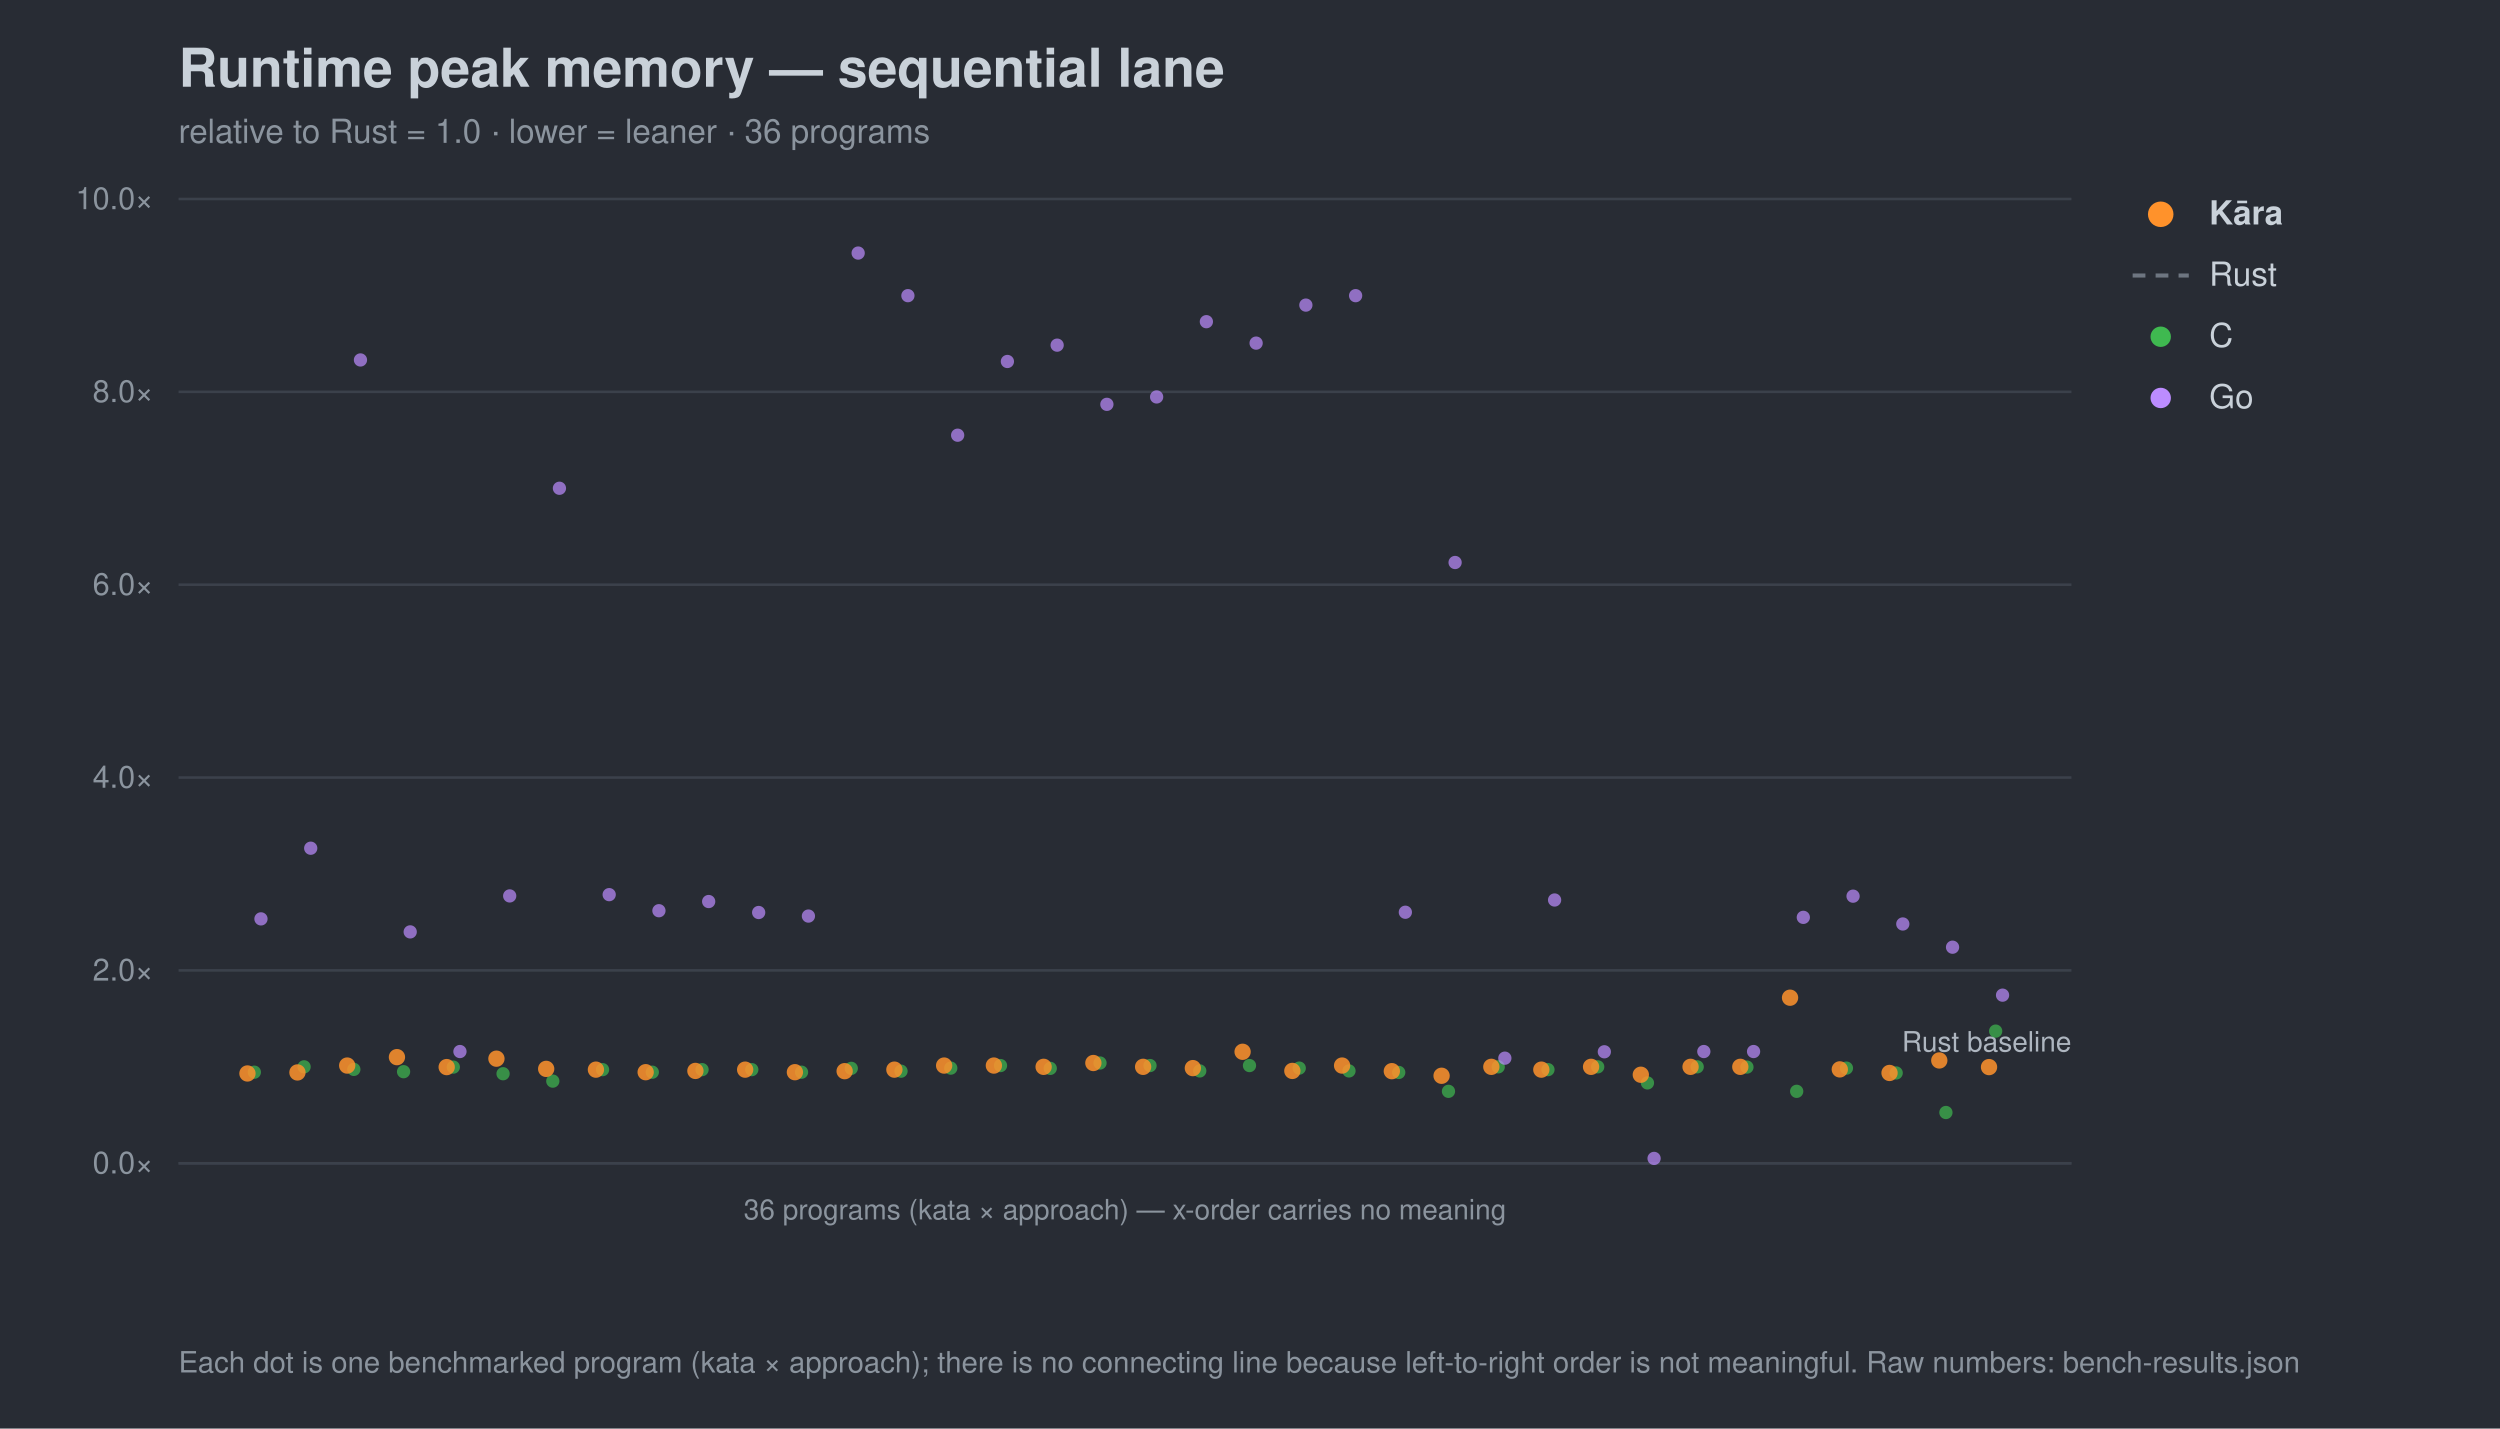
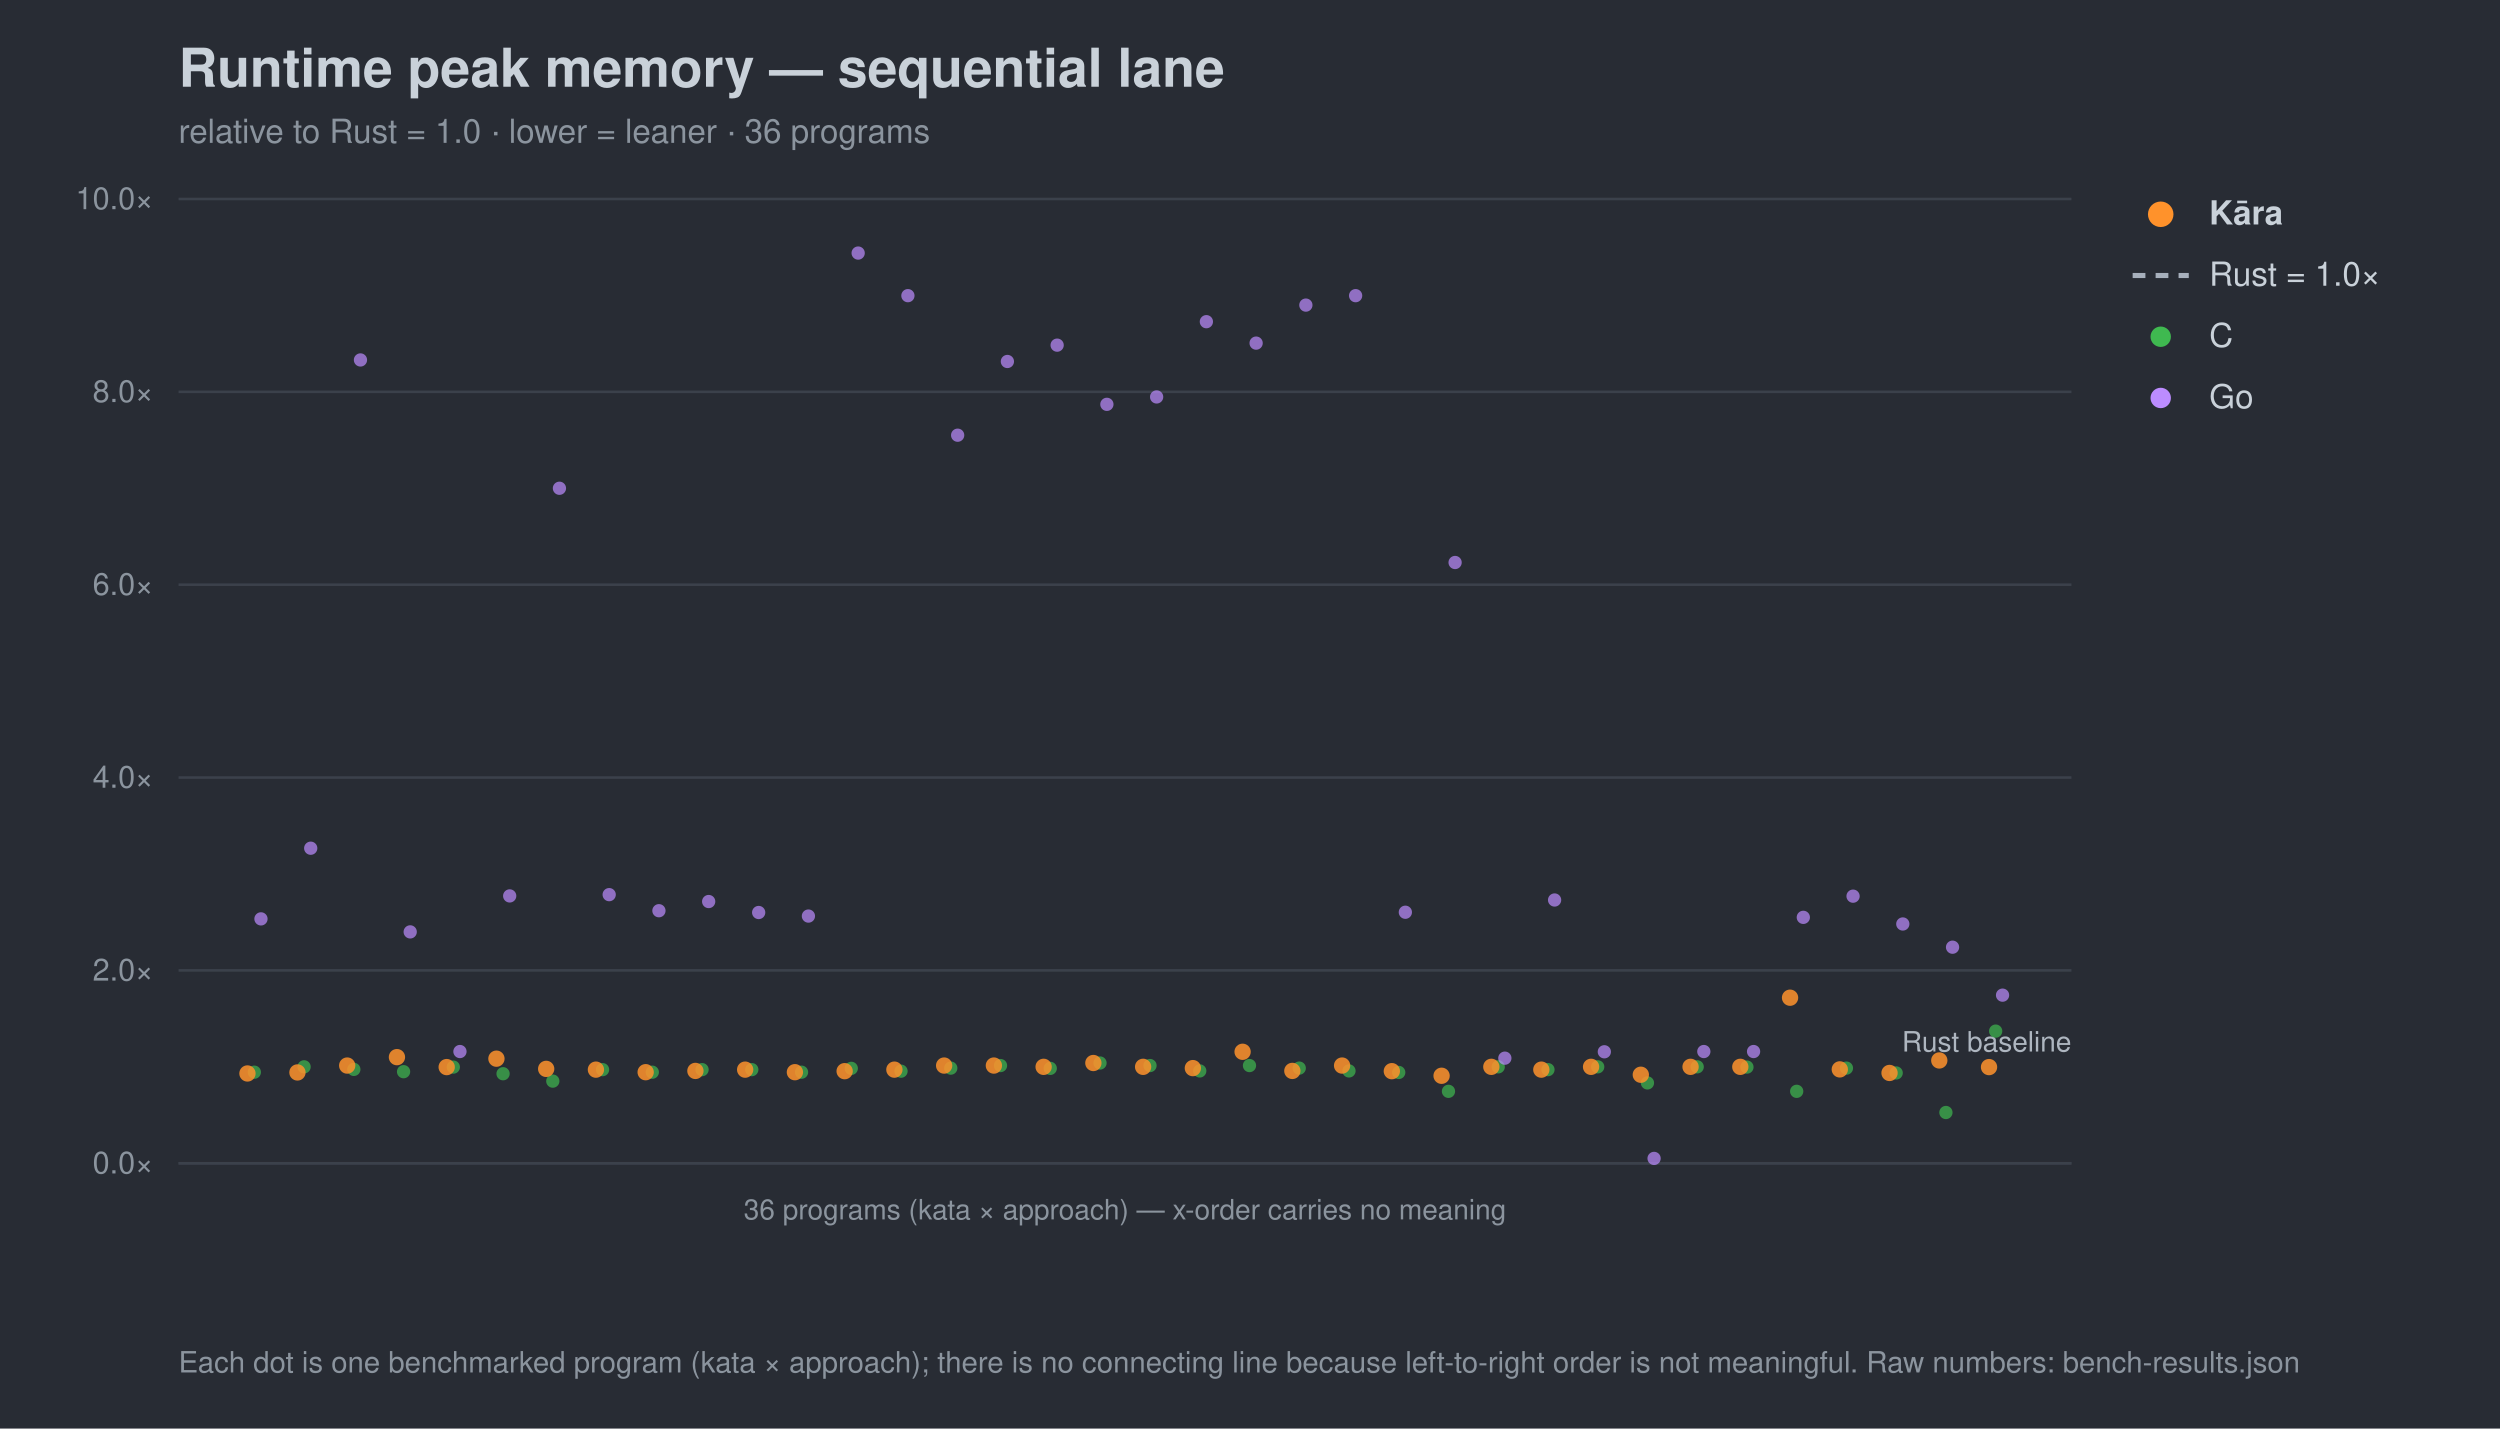
<svg xmlns="http://www.w3.org/2000/svg" width="980" height="560" viewBox="0 0 980 560" font-family="-apple-system,Segoe UI,Helvetica,Arial,sans-serif">
  <rect width="980" height="560" fill="#282c34" />
  <text x="70" y="34" font-size="21" font-weight="700" fill="#c9d1d9">Runtime peak memory — sequential lane</text>
  <text x="70" y="56" font-size="13" fill="#8b949e">relative to Rust = 1.0 · lower = leaner · 36 programs</text>
  <line x1="70" y1="456.0" x2="812" y2="456.0" stroke="#3b414b" stroke-width="1" />
  <text x="60" y="460.0" font-size="12" text-anchor="end" fill="#8b949e">0.0×</text>
  <line x1="70" y1="380.4" x2="812" y2="380.4" stroke="#3b414b" stroke-width="1" />
  <text x="60" y="384.4" font-size="12" text-anchor="end" fill="#8b949e">2.0×</text>
  <line x1="70" y1="304.8" x2="812" y2="304.8" stroke="#3b414b" stroke-width="1" />
  <text x="60" y="308.8" font-size="12" text-anchor="end" fill="#8b949e">4.0×</text>
  <line x1="70" y1="229.2" x2="812" y2="229.2" stroke="#3b414b" stroke-width="1" />
  <text x="60" y="233.2" font-size="12" text-anchor="end" fill="#8b949e">6.0×</text>
  <line x1="70" y1="153.6" x2="812" y2="153.6" stroke="#3b414b" stroke-width="1" />
  <text x="60" y="157.6" font-size="12" text-anchor="end" fill="#8b949e">8.0×</text>
  <line x1="70" y1="78.0" x2="812" y2="78.0" stroke="#3b414b" stroke-width="1" />
  <text x="60" y="82.0" font-size="12" text-anchor="end" fill="#8b949e">10.0×</text>
  <text x="812" y="412.2" font-size="11" text-anchor="end" fill="#aeb6c0">Rust baseline</text>
  <line x1="70" y1="456" x2="812" y2="456" stroke="#3b414b" />
  <text x="441.0" y="478" font-size="11" text-anchor="middle" fill="#8b949e">36 programs (kata × approach) — x-order carries no meaning</text>
  <circle cx="99.7" cy="420.3" r="2.6" fill="#3fb950" opacity="0.7" />
  <circle cx="119.2" cy="418.2" r="2.6" fill="#3fb950" opacity="0.7" />
  <circle cx="138.7" cy="419.2" r="2.6" fill="#3fb950" opacity="0.7" />
  <circle cx="158.2" cy="420.1" r="2.6" fill="#3fb950" opacity="0.7" />
  <circle cx="177.7" cy="418.3" r="2.6" fill="#3fb950" opacity="0.7" />
  <circle cx="197.2" cy="420.9" r="2.6" fill="#3fb950" opacity="0.7" />
  <circle cx="216.7" cy="423.8" r="2.6" fill="#3fb950" opacity="0.7" />
  <circle cx="236.2" cy="419.3" r="2.6" fill="#3fb950" opacity="0.7" />
  <circle cx="255.7" cy="420.3" r="2.6" fill="#3fb950" opacity="0.7" />
  <circle cx="275.2" cy="419.3" r="2.6" fill="#3fb950" opacity="0.7" />
  <circle cx="294.7" cy="419.3" r="2.6" fill="#3fb950" opacity="0.7" />
  <circle cx="314.2" cy="420.3" r="2.6" fill="#3fb950" opacity="0.7" />
  <circle cx="333.7" cy="418.8" r="2.6" fill="#3fb950" opacity="0.7" />
  <circle cx="353.2" cy="419.9" r="2.6" fill="#3fb950" opacity="0.7" />
  <circle cx="372.7" cy="418.7" r="2.6" fill="#3fb950" opacity="0.7" />
  <circle cx="392.2" cy="417.7" r="2.6" fill="#3fb950" opacity="0.7" />
  <circle cx="411.7" cy="418.8" r="2.6" fill="#3fb950" opacity="0.7" />
  <circle cx="431.2" cy="416.7" r="2.6" fill="#3fb950" opacity="0.7" />
  <circle cx="450.8" cy="417.7" r="2.6" fill="#3fb950" opacity="0.7" />
  <circle cx="470.3" cy="419.8" r="2.6" fill="#3fb950" opacity="0.7" />
  <circle cx="489.8" cy="417.7" r="2.6" fill="#3fb950" opacity="0.7" />
  <circle cx="509.3" cy="418.7" r="2.6" fill="#3fb950" opacity="0.7" />
  <circle cx="528.8" cy="419.8" r="2.6" fill="#3fb950" opacity="0.7" />
  <circle cx="548.3" cy="420.4" r="2.6" fill="#3fb950" opacity="0.7" />
  <circle cx="567.8" cy="427.8" r="2.6" fill="#3fb950" opacity="0.7" />
  <circle cx="587.3" cy="418.2" r="2.6" fill="#3fb950" opacity="0.7" />
  <circle cx="606.8" cy="419.3" r="2.6" fill="#3fb950" opacity="0.7" />
  <circle cx="626.3" cy="418.2" r="2.6" fill="#3fb950" opacity="0.7" />
  <circle cx="645.8" cy="424.5" r="2.6" fill="#3fb950" opacity="0.7" />
  <circle cx="665.3" cy="418.2" r="2.6" fill="#3fb950" opacity="0.7" />
  <circle cx="684.8" cy="418.3" r="2.6" fill="#3fb950" opacity="0.7" />
  <circle cx="704.3" cy="427.8" r="2.6" fill="#3fb950" opacity="0.7" />
  <circle cx="723.8" cy="418.7" r="2.6" fill="#3fb950" opacity="0.7" />
  <circle cx="743.3" cy="420.6" r="2.6" fill="#3fb950" opacity="0.7" />
  <circle cx="762.8" cy="436.1" r="2.6" fill="#3fb950" opacity="0.7" />
  <circle cx="782.3" cy="404.2" r="2.6" fill="#3fb950" opacity="0.7" />
  <circle cx="102.3" cy="360.2" r="2.6" fill="#bc8cff" opacity="0.7" />
  <circle cx="121.8" cy="332.5" r="2.6" fill="#bc8cff" opacity="0.7" />
  <circle cx="141.3" cy="141.1" r="2.6" fill="#bc8cff" opacity="0.7" />
  <circle cx="160.8" cy="365.3" r="2.6" fill="#bc8cff" opacity="0.7" />
  <circle cx="180.3" cy="412.2" r="2.6" fill="#bc8cff" opacity="0.7" />
  <circle cx="199.8" cy="351.2" r="2.6" fill="#bc8cff" opacity="0.7" />
  <circle cx="219.3" cy="191.4" r="2.6" fill="#bc8cff" opacity="0.7" />
  <circle cx="238.8" cy="350.7" r="2.6" fill="#bc8cff" opacity="0.7" />
  <circle cx="258.3" cy="357.0" r="2.6" fill="#bc8cff" opacity="0.7" />
  <circle cx="277.8" cy="353.4" r="2.6" fill="#bc8cff" opacity="0.7" />
  <circle cx="297.4" cy="357.7" r="2.6" fill="#bc8cff" opacity="0.7" />
  <circle cx="316.9" cy="359.1" r="2.6" fill="#bc8cff" opacity="0.7" />
  <circle cx="336.4" cy="99.2" r="2.6" fill="#bc8cff" opacity="0.7" />
  <circle cx="355.9" cy="115.9" r="2.6" fill="#bc8cff" opacity="0.7" />
  <circle cx="375.4" cy="170.6" r="2.6" fill="#bc8cff" opacity="0.7" />
  <circle cx="394.9" cy="141.7" r="2.6" fill="#bc8cff" opacity="0.7" />
  <circle cx="414.4" cy="135.3" r="2.6" fill="#bc8cff" opacity="0.7" />
  <circle cx="433.9" cy="158.5" r="2.6" fill="#bc8cff" opacity="0.7" />
  <circle cx="453.4" cy="155.6" r="2.6" fill="#bc8cff" opacity="0.7" />
  <circle cx="472.9" cy="126.1" r="2.6" fill="#bc8cff" opacity="0.7" />
  <circle cx="492.4" cy="134.5" r="2.6" fill="#bc8cff" opacity="0.7" />
  <circle cx="511.9" cy="119.6" r="2.6" fill="#bc8cff" opacity="0.7" />
  <circle cx="531.4" cy="115.9" r="2.6" fill="#bc8cff" opacity="0.7" />
  <circle cx="550.9" cy="357.6" r="2.6" fill="#bc8cff" opacity="0.7" />
  <circle cx="570.4" cy="220.5" r="2.6" fill="#bc8cff" opacity="0.7" />
  <circle cx="589.9" cy="414.8" r="2.6" fill="#bc8cff" opacity="0.7" />
  <circle cx="609.4" cy="352.8" r="2.6" fill="#bc8cff" opacity="0.7" />
  <circle cx="628.9" cy="412.3" r="2.6" fill="#bc8cff" opacity="0.7" />
  <circle cx="648.4" cy="454.1" r="2.6" fill="#bc8cff" opacity="0.7" />
  <circle cx="667.9" cy="412.2" r="2.6" fill="#bc8cff" opacity="0.7" />
  <circle cx="687.4" cy="412.2" r="2.6" fill="#bc8cff" opacity="0.7" />
  <circle cx="706.9" cy="359.6" r="2.6" fill="#bc8cff" opacity="0.7" />
  <circle cx="726.4" cy="351.3" r="2.6" fill="#bc8cff" opacity="0.7" />
  <circle cx="745.9" cy="362.2" r="2.6" fill="#bc8cff" opacity="0.7" />
  <circle cx="765.4" cy="371.3" r="2.6" fill="#bc8cff" opacity="0.7" />
  <circle cx="785.0" cy="390.1" r="2.6" fill="#bc8cff" opacity="0.7" />
  <circle cx="97.0" cy="420.8" r="3.2" fill="#ff922b" opacity="0.85" />
  <circle cx="116.6" cy="420.4" r="3.2" fill="#ff922b" opacity="0.85" />
  <circle cx="136.1" cy="417.7" r="3.2" fill="#ff922b" opacity="0.85" />
  <circle cx="155.6" cy="414.4" r="3.2" fill="#ff922b" opacity="0.85" />
  <circle cx="175.1" cy="418.3" r="3.2" fill="#ff922b" opacity="0.85" />
  <circle cx="194.6" cy="415.0" r="3.2" fill="#ff922b" opacity="0.85" />
  <circle cx="214.1" cy="419.0" r="3.2" fill="#ff922b" opacity="0.85" />
  <circle cx="233.6" cy="419.3" r="3.2" fill="#ff922b" opacity="0.85" />
  <circle cx="253.1" cy="420.3" r="3.2" fill="#ff922b" opacity="0.85" />
  <circle cx="272.6" cy="419.8" r="3.2" fill="#ff922b" opacity="0.85" />
  <circle cx="292.1" cy="419.3" r="3.2" fill="#ff922b" opacity="0.85" />
  <circle cx="311.6" cy="420.3" r="3.2" fill="#ff922b" opacity="0.85" />
  <circle cx="331.1" cy="419.9" r="3.2" fill="#ff922b" opacity="0.85" />
  <circle cx="350.6" cy="419.3" r="3.2" fill="#ff922b" opacity="0.85" />
  <circle cx="370.1" cy="417.7" r="3.2" fill="#ff922b" opacity="0.85" />
  <circle cx="389.6" cy="417.7" r="3.2" fill="#ff922b" opacity="0.85" />
  <circle cx="409.1" cy="418.2" r="3.2" fill="#ff922b" opacity="0.85" />
  <circle cx="428.6" cy="416.7" r="3.2" fill="#ff922b" opacity="0.85" />
  <circle cx="448.1" cy="418.2" r="3.2" fill="#ff922b" opacity="0.85" />
  <circle cx="467.6" cy="418.7" r="3.2" fill="#ff922b" opacity="0.85" />
  <circle cx="487.1" cy="412.3" r="3.2" fill="#ff922b" opacity="0.85" />
  <circle cx="506.6" cy="419.8" r="3.2" fill="#ff922b" opacity="0.85" />
  <circle cx="526.1" cy="417.7" r="3.2" fill="#ff922b" opacity="0.85" />
  <circle cx="545.6" cy="419.9" r="3.2" fill="#ff922b" opacity="0.85" />
  <circle cx="565.1" cy="421.7" r="3.2" fill="#ff922b" opacity="0.85" />
  <circle cx="584.6" cy="418.2" r="3.2" fill="#ff922b" opacity="0.85" />
  <circle cx="604.2" cy="419.3" r="3.2" fill="#ff922b" opacity="0.85" />
  <circle cx="623.7" cy="418.2" r="3.2" fill="#ff922b" opacity="0.85" />
  <circle cx="643.2" cy="421.3" r="3.2" fill="#ff922b" opacity="0.85" />
  <circle cx="662.7" cy="418.2" r="3.2" fill="#ff922b" opacity="0.85" />
  <circle cx="682.2" cy="418.2" r="3.2" fill="#ff922b" opacity="0.85" />
  <circle cx="701.7" cy="391.1" r="3.2" fill="#ff922b" opacity="0.85" />
  <circle cx="721.2" cy="419.2" r="3.2" fill="#ff922b" opacity="0.85" />
  <circle cx="740.7" cy="420.6" r="3.2" fill="#ff922b" opacity="0.85" />
  <circle cx="760.2" cy="415.7" r="3.2" fill="#ff922b" opacity="0.85" />
  <circle cx="779.7" cy="418.3" r="3.2" fill="#ff922b" opacity="0.85" />
  <circle cx="847" cy="84" r="5" fill="#ff922b" />
  <text x="866" y="88" font-size="13" fill="#c9d1d9" font-weight="700">Kāra</text>
-   <line x1="836" y1="108" x2="858" y2="108" stroke="#6e7681" stroke-width="1.6" stroke-dasharray="5 4" />
-   <text x="866" y="112" font-size="13" fill="#c9d1d9" font-weight="400">Rust</text>
+   <line x1="836" y1="108" x2="858" y2="108" stroke="#a7b0bc" stroke-width="2" stroke-dasharray="5 4" />
+   <text x="866" y="112" font-size="13" fill="#c9d1d9" font-weight="400">Rust = 1.0×</text>
  <circle cx="847" cy="132" r="4" fill="#3fb950" />
  <text x="866" y="136" font-size="13" fill="#c9d1d9" font-weight="400">C</text>
  <circle cx="847" cy="156" r="4" fill="#bc8cff" />
  <text x="866" y="160" font-size="13" fill="#c9d1d9" font-weight="400">Go</text>
  <text x="70" y="538" font-size="11.5" fill="#8b949e">Each dot is one benchmarked program (kata × approach); there is no connecting line because left-to-right order is not meaningful. Raw numbers: bench-results.json</text>
</svg>
